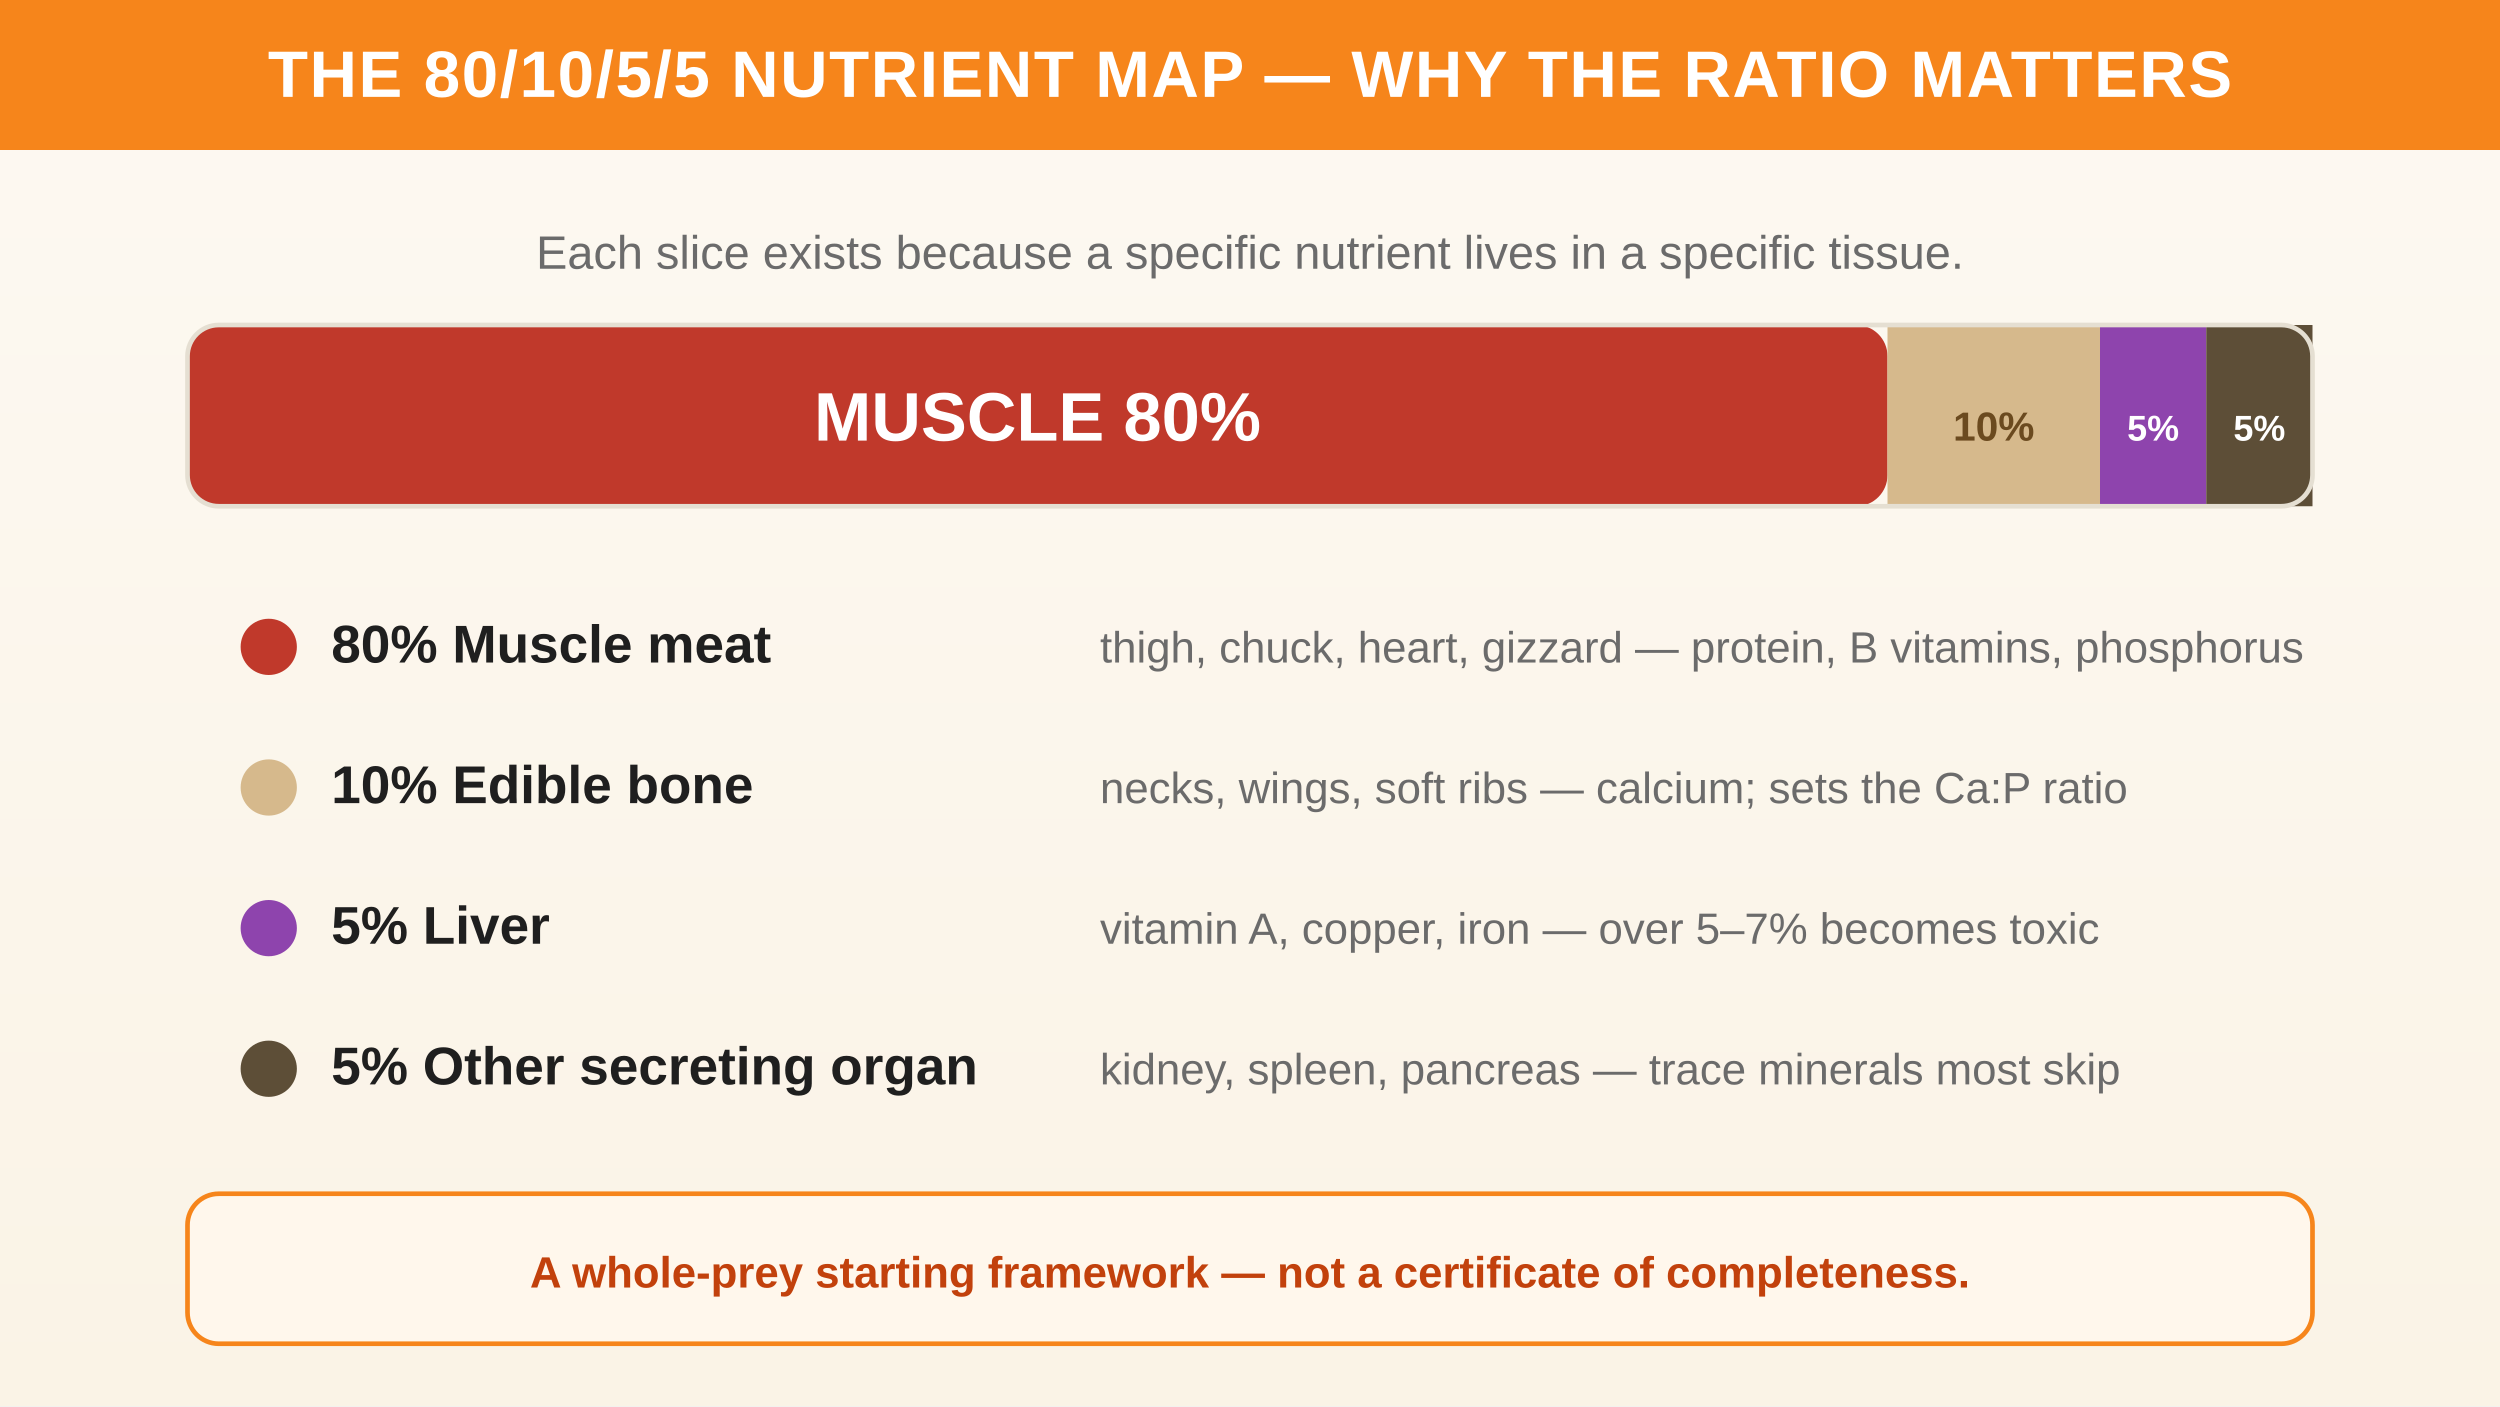
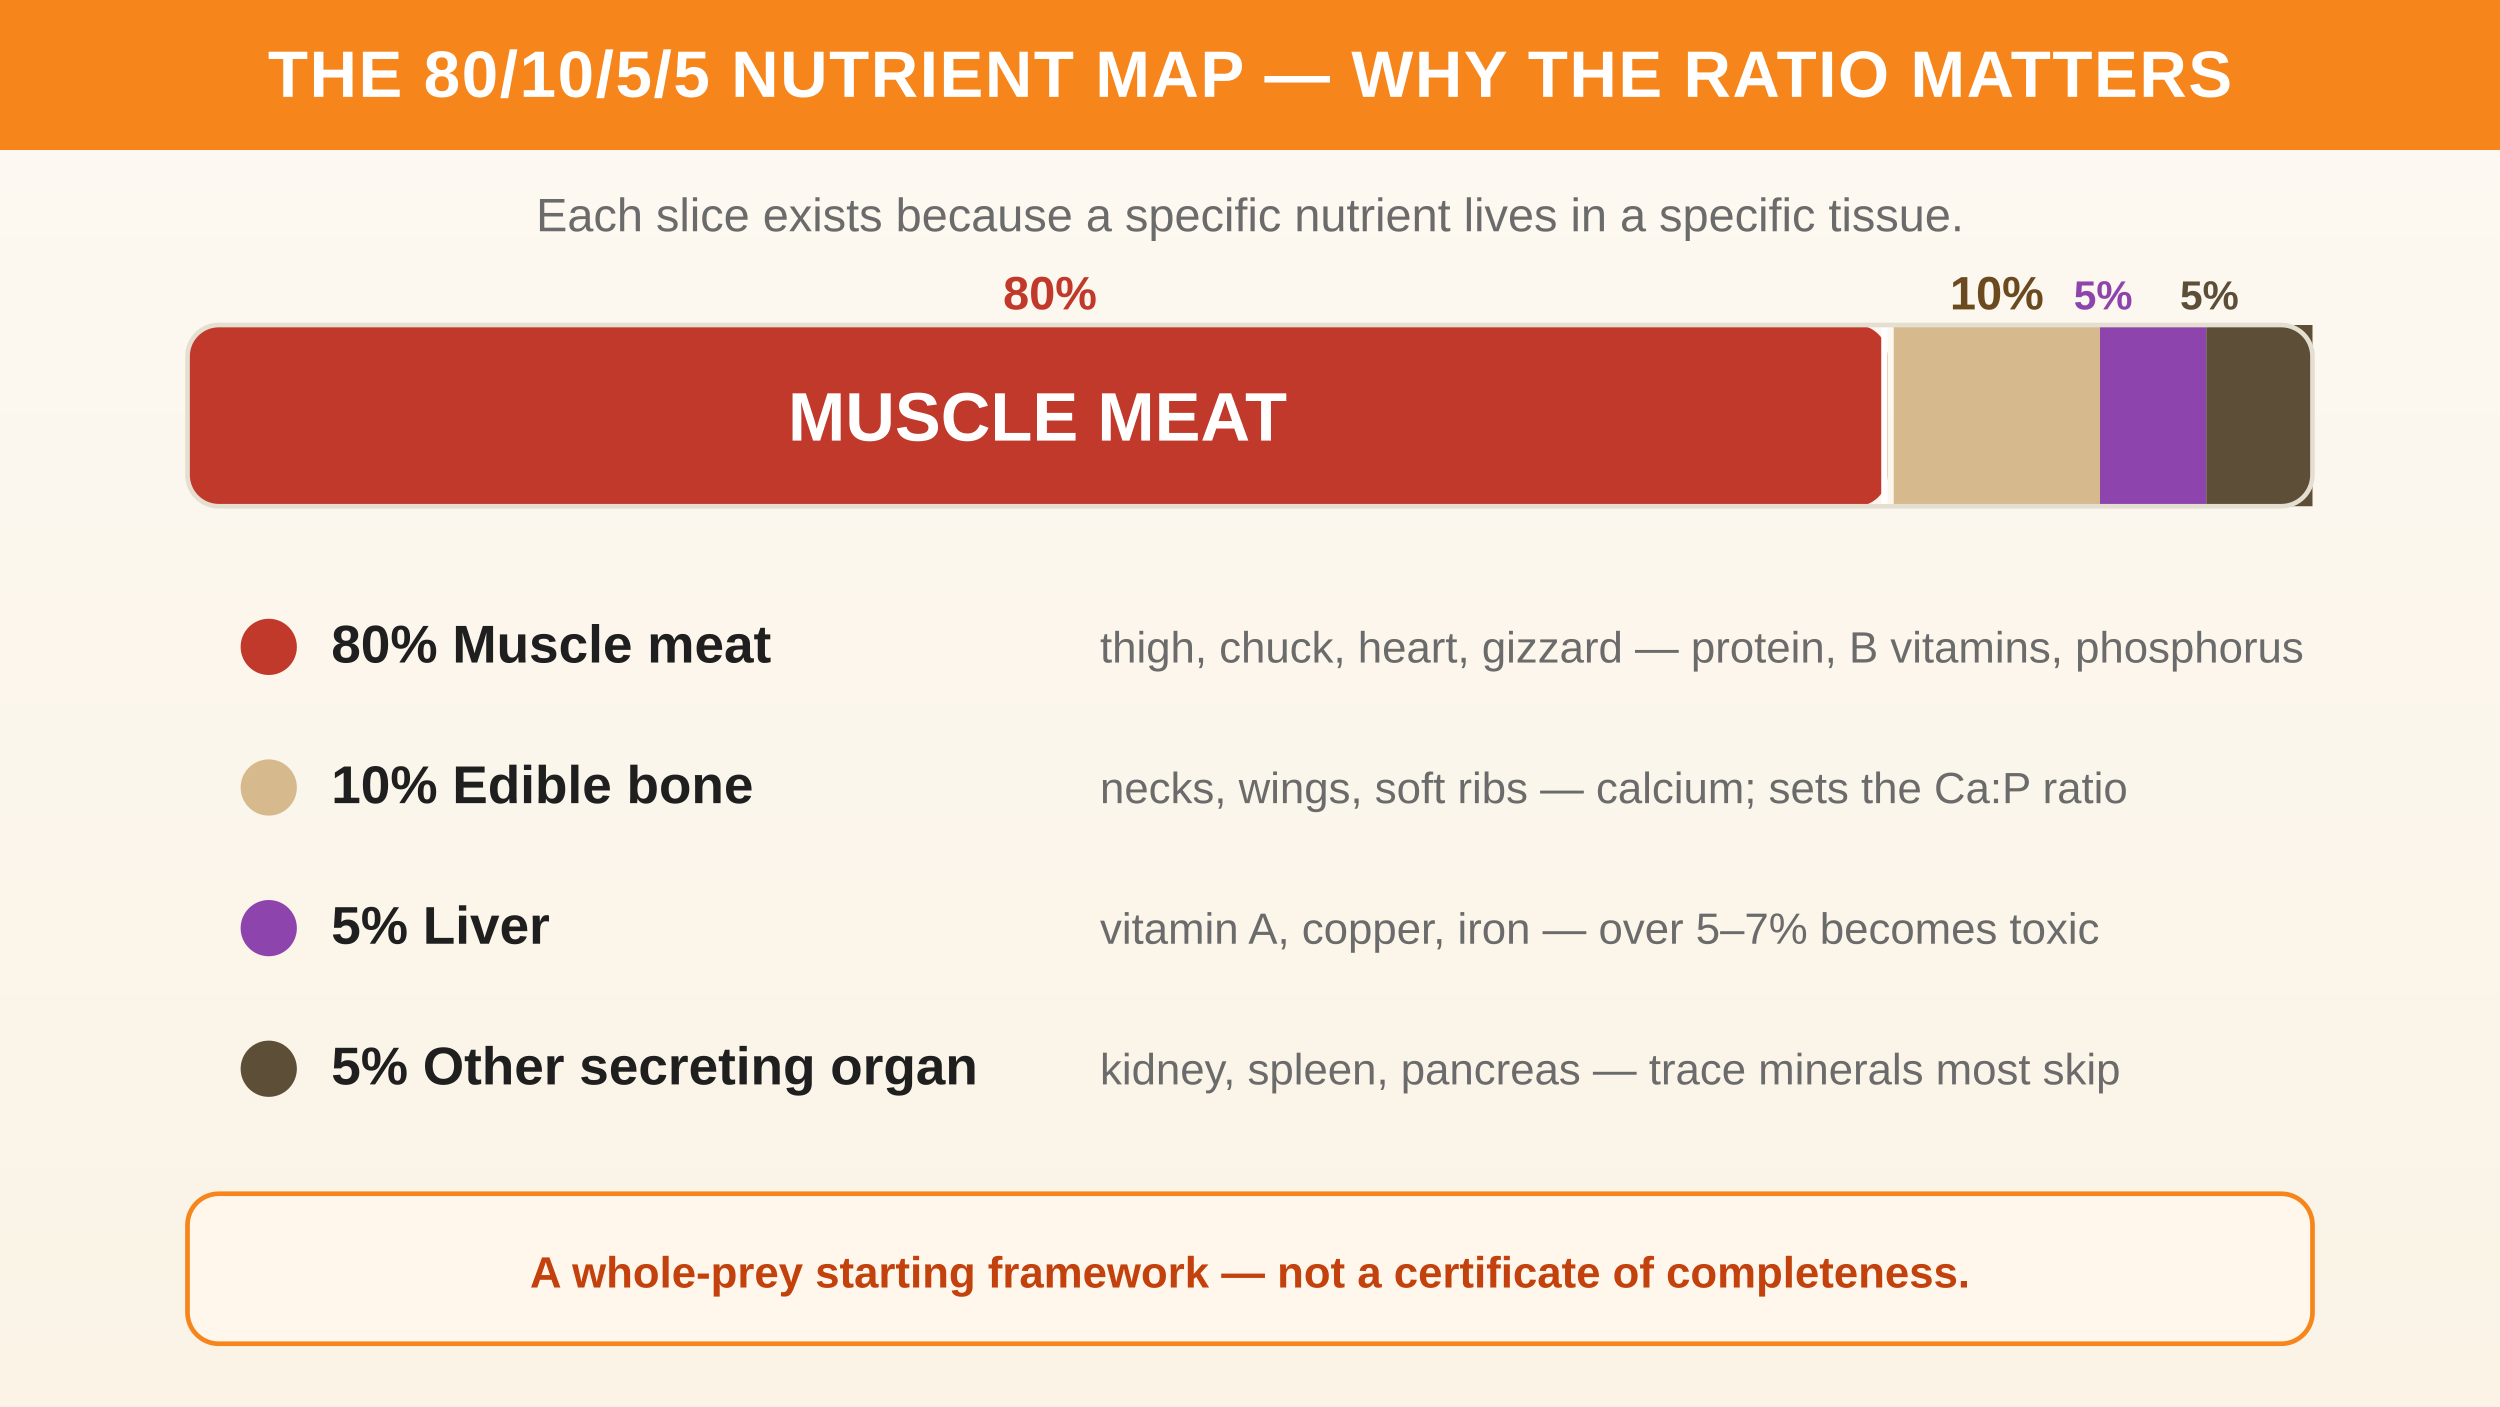
<svg xmlns="http://www.w3.org/2000/svg" width="800" height="450" viewBox="0 0 800 450">
  <defs>
    <linearGradient id="bg" x1="0" y1="0" x2="0" y2="1">
      <stop offset="0" stop-color="#FDF9F2" />
      <stop offset="1" stop-color="#FAF3E6" />
    </linearGradient>
  </defs>
  <rect width="800" height="450" fill="url(#bg)" />
  <rect x="0" y="0" width="800" height="48" fill="#F6851B" />
  <text x="400" y="31" text-anchor="middle" font-family="Arial,Helvetica,sans-serif" font-size="21" font-weight="800" fill="#FFFFFF" letter-spacing="0.5">THE 80/10/5/5 NUTRIENT MAP — WHY THE RATIO MATTERS</text>
-   <text x="400" y="86" text-anchor="middle" font-family="Arial,Helvetica,sans-serif" font-size="15" fill="#6B6B6B">Each slice exists because a specific nutrient lives in a specific tissue.</text>
+   <text x="400" y="74" text-anchor="middle" font-family="Arial,Helvetica,sans-serif" font-size="15" fill="#6B6B6B">Each slice exists because a specific nutrient lives in a specific tissue.</text>
+   <g font-family="Arial,Helvetica,sans-serif">
+     <text x="336" y="99" text-anchor="middle" font-size="15" font-weight="800" fill="#C0392B">80%</text>
+     <text x="639" y="99" text-anchor="middle" font-size="15" font-weight="800" fill="#6B4A1F">10%</text>
+     <text x="673" y="99" text-anchor="middle" font-size="13" font-weight="800" fill="#8E44AD">5%</text>
+     <text x="707" y="99" text-anchor="middle" font-size="13" font-weight="800" fill="#5D4E37">5%</text>
+   </g>
  <rect x="60" y="104" width="544" height="58" rx="10" fill="#C0392B" />
-   <rect x="604" y="104" width="68" height="58" rx="0" fill="#D6B98C" />
+   <rect x="602" y="104" width="2" height="58" fill="#FFFFFF" />
+   <rect x="670" y="104" width="2" height="58" fill="#FFFFFF" />
+   <rect x="704" y="104" width="2" height="58" fill="#FFFFFF" />
+   <rect x="606" y="104" width="66" height="58" rx="0" fill="#D6B98C" />
  <rect x="672" y="104" width="34" height="58" fill="#8E44AD" />
  <rect x="706" y="104" width="34" height="58" rx="0 10 10 0" fill="#5D4E37" />
  <rect x="60" y="104" width="680" height="58" rx="10" fill="none" stroke="#E5DFD2" stroke-width="1.5" />
-   <text x="332" y="141" text-anchor="middle" font-family="Arial,Helvetica,sans-serif" font-size="22" font-weight="800" fill="#FFFFFF">MUSCLE 80%</text>
-   <text x="638" y="141" text-anchor="middle" font-family="Arial,Helvetica,sans-serif" font-size="13" font-weight="800" fill="#6B4A1F">10%</text>
-   <text x="689" y="141" text-anchor="middle" font-family="Arial,Helvetica,sans-serif" font-size="11.5" font-weight="800" fill="#FFFFFF">5%</text>
-   <text x="723" y="141" text-anchor="middle" font-family="Arial,Helvetica,sans-serif" font-size="11.5" font-weight="800" fill="#FFFFFF">5%</text>
+   <text x="332" y="141" text-anchor="middle" font-family="Arial,Helvetica,sans-serif" font-size="22" font-weight="800" fill="#FFFFFF">MUSCLE MEAT</text>
  <g font-family="Arial,Helvetica,sans-serif">
    <circle cx="86" cy="207" r="9" fill="#C0392B" />
    <text x="106" y="212" font-size="17" font-weight="800" fill="#1F1F1F">80% Muscle meat</text>
    <text x="352" y="212" font-size="14" fill="#6B6B6B">thigh, chuck, heart, gizzard — protein, B vitamins, phosphorus</text>
    <circle cx="86" cy="252" r="9" fill="#D6B98C" />
    <text x="106" y="257" font-size="17" font-weight="800" fill="#1F1F1F">10% Edible bone</text>
    <text x="352" y="257" font-size="14" fill="#6B6B6B">necks, wings, soft ribs — calcium; sets the Ca:P ratio</text>
    <circle cx="86" cy="297" r="9" fill="#8E44AD" />
    <text x="106" y="302" font-size="17" font-weight="800" fill="#1F1F1F">5% Liver</text>
    <text x="352" y="302" font-size="14" fill="#6B6B6B">vitamin A, copper, iron — over 5–7% becomes toxic</text>
    <circle cx="86" cy="342" r="9" fill="#5D4E37" />
    <text x="106" y="347" font-size="17" font-weight="800" fill="#1F1F1F">5% Other secreting organ</text>
    <text x="352" y="347" font-size="14" fill="#6B6B6B">kidney, spleen, pancreas — trace minerals most skip</text>
  </g>
  <rect x="60" y="382" width="680" height="48" rx="10" fill="#FFF7EC" stroke="#F6851B" stroke-width="1.5" />
  <text x="400" y="412" text-anchor="middle" font-family="Arial,Helvetica,sans-serif" font-size="14" font-weight="700" fill="#C2410C">A whole-prey starting framework — not a certificate of completeness.</text>
</svg>
